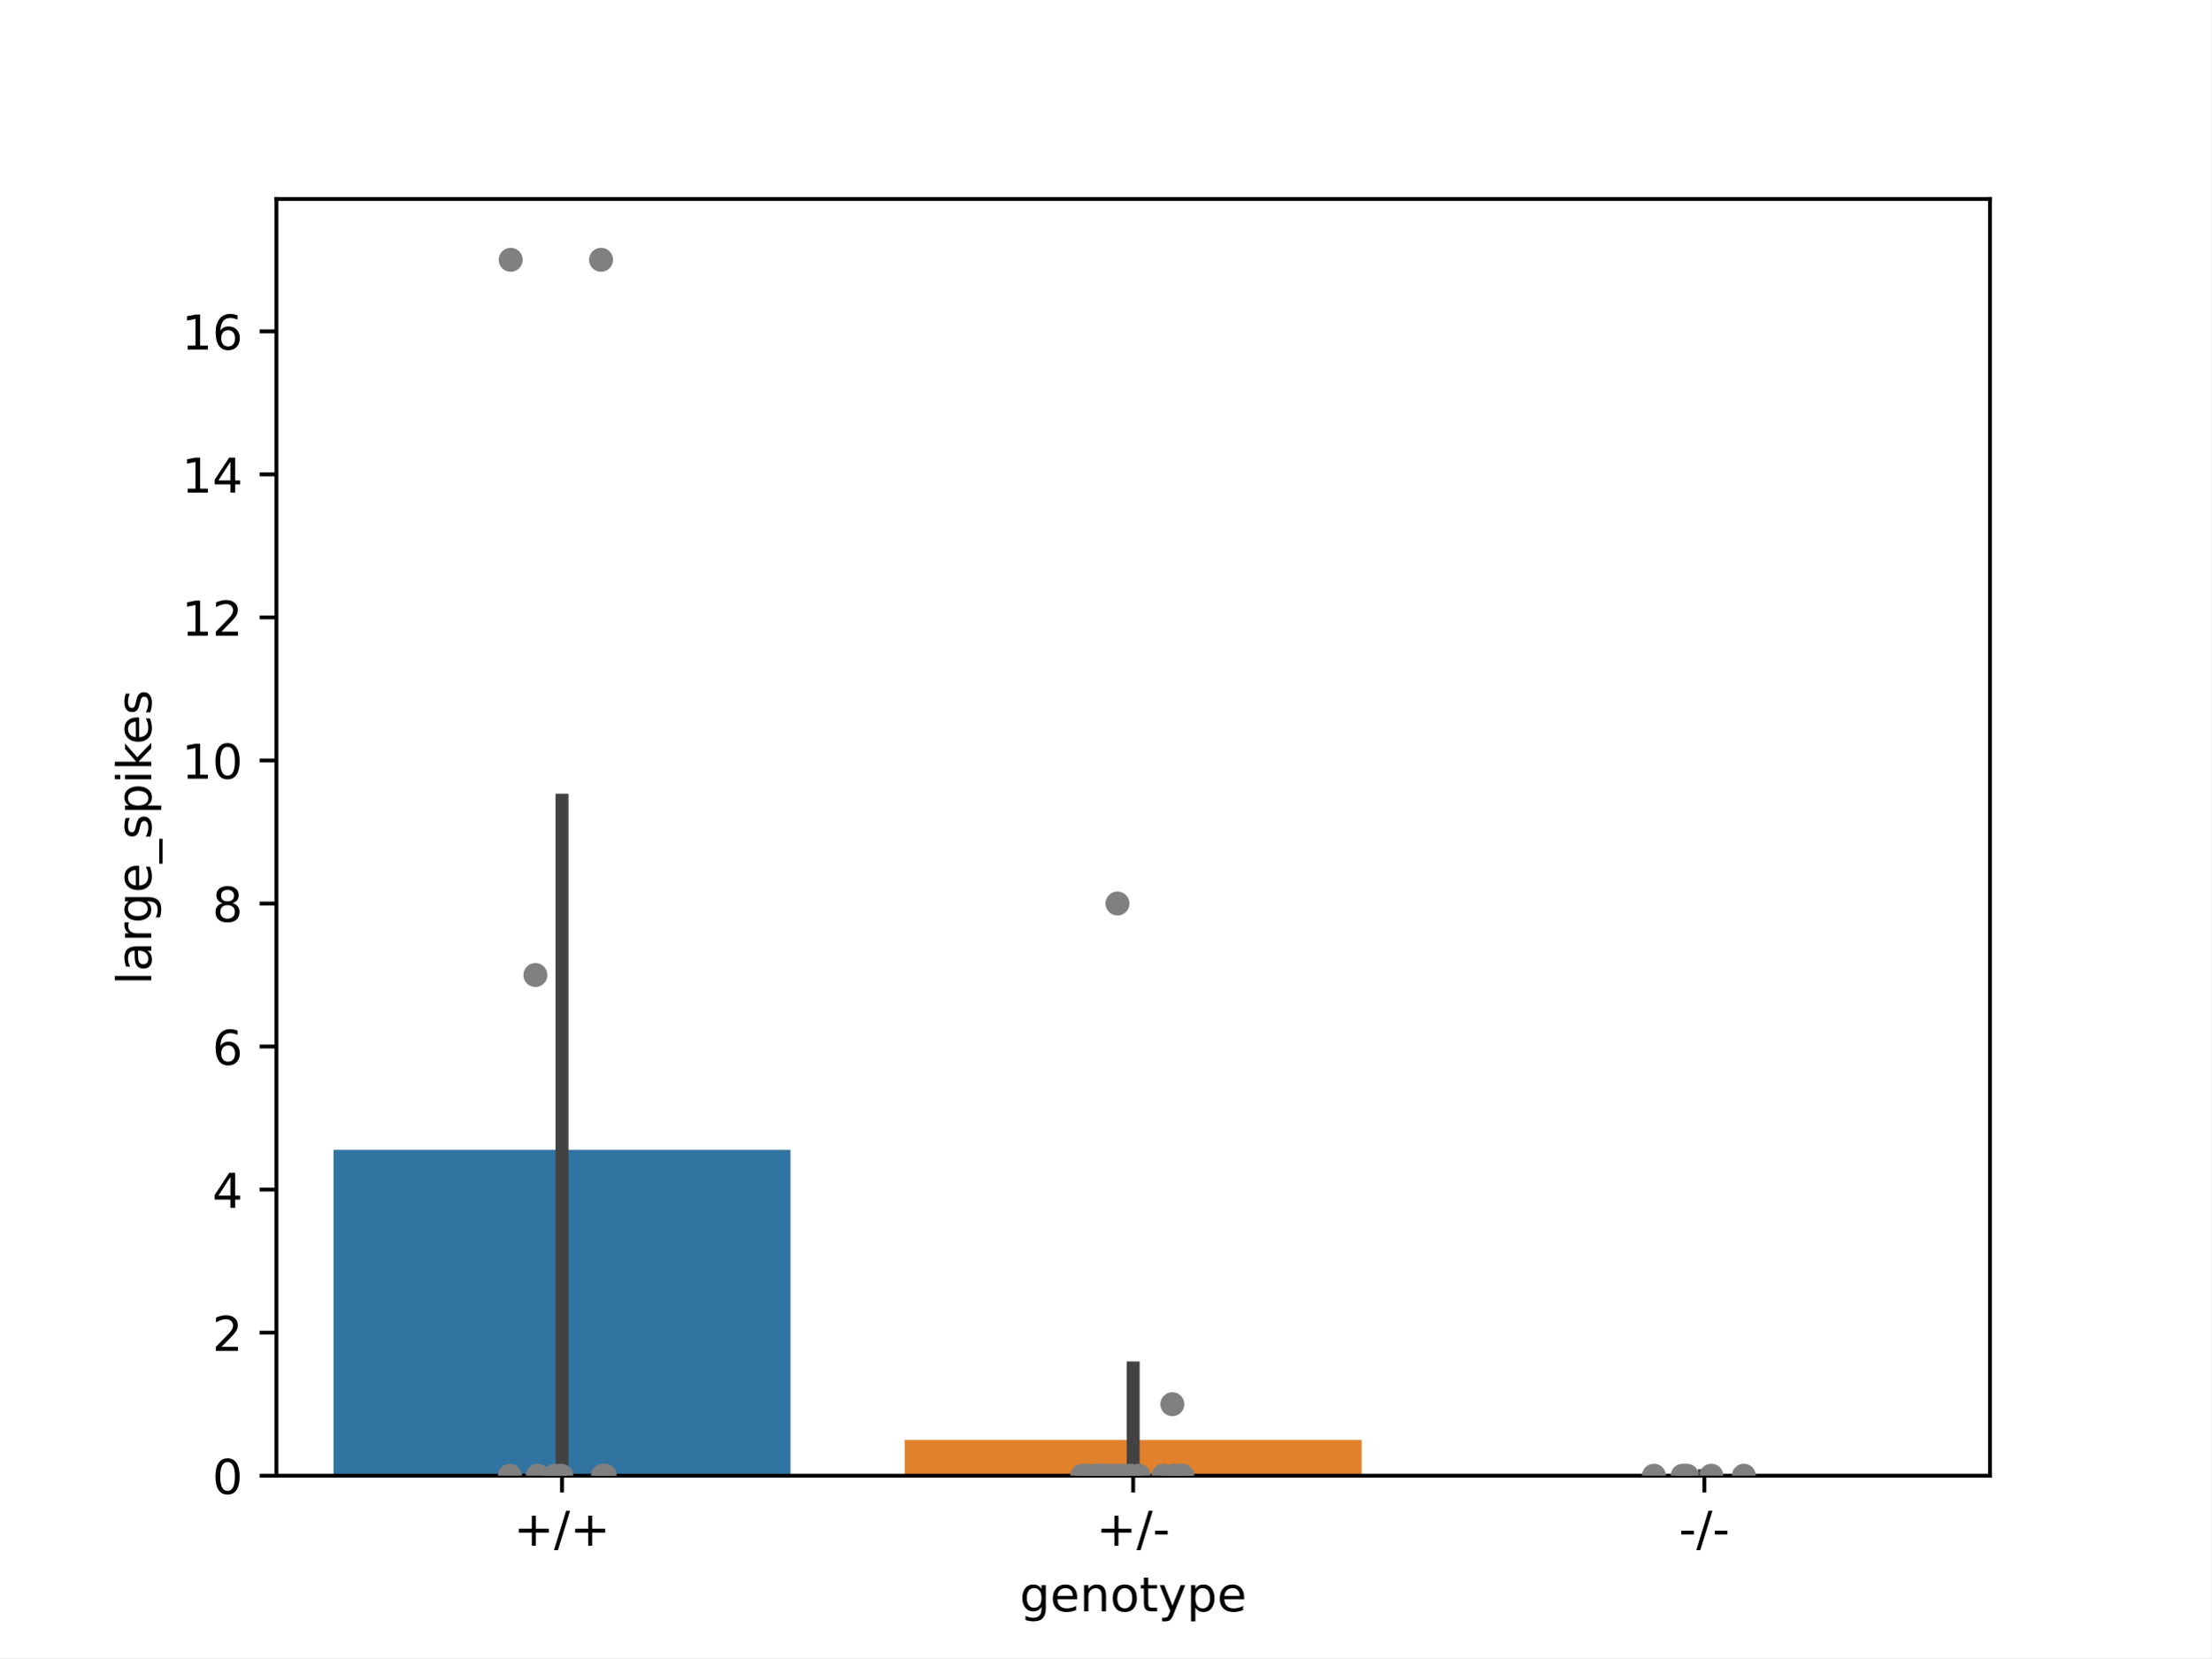
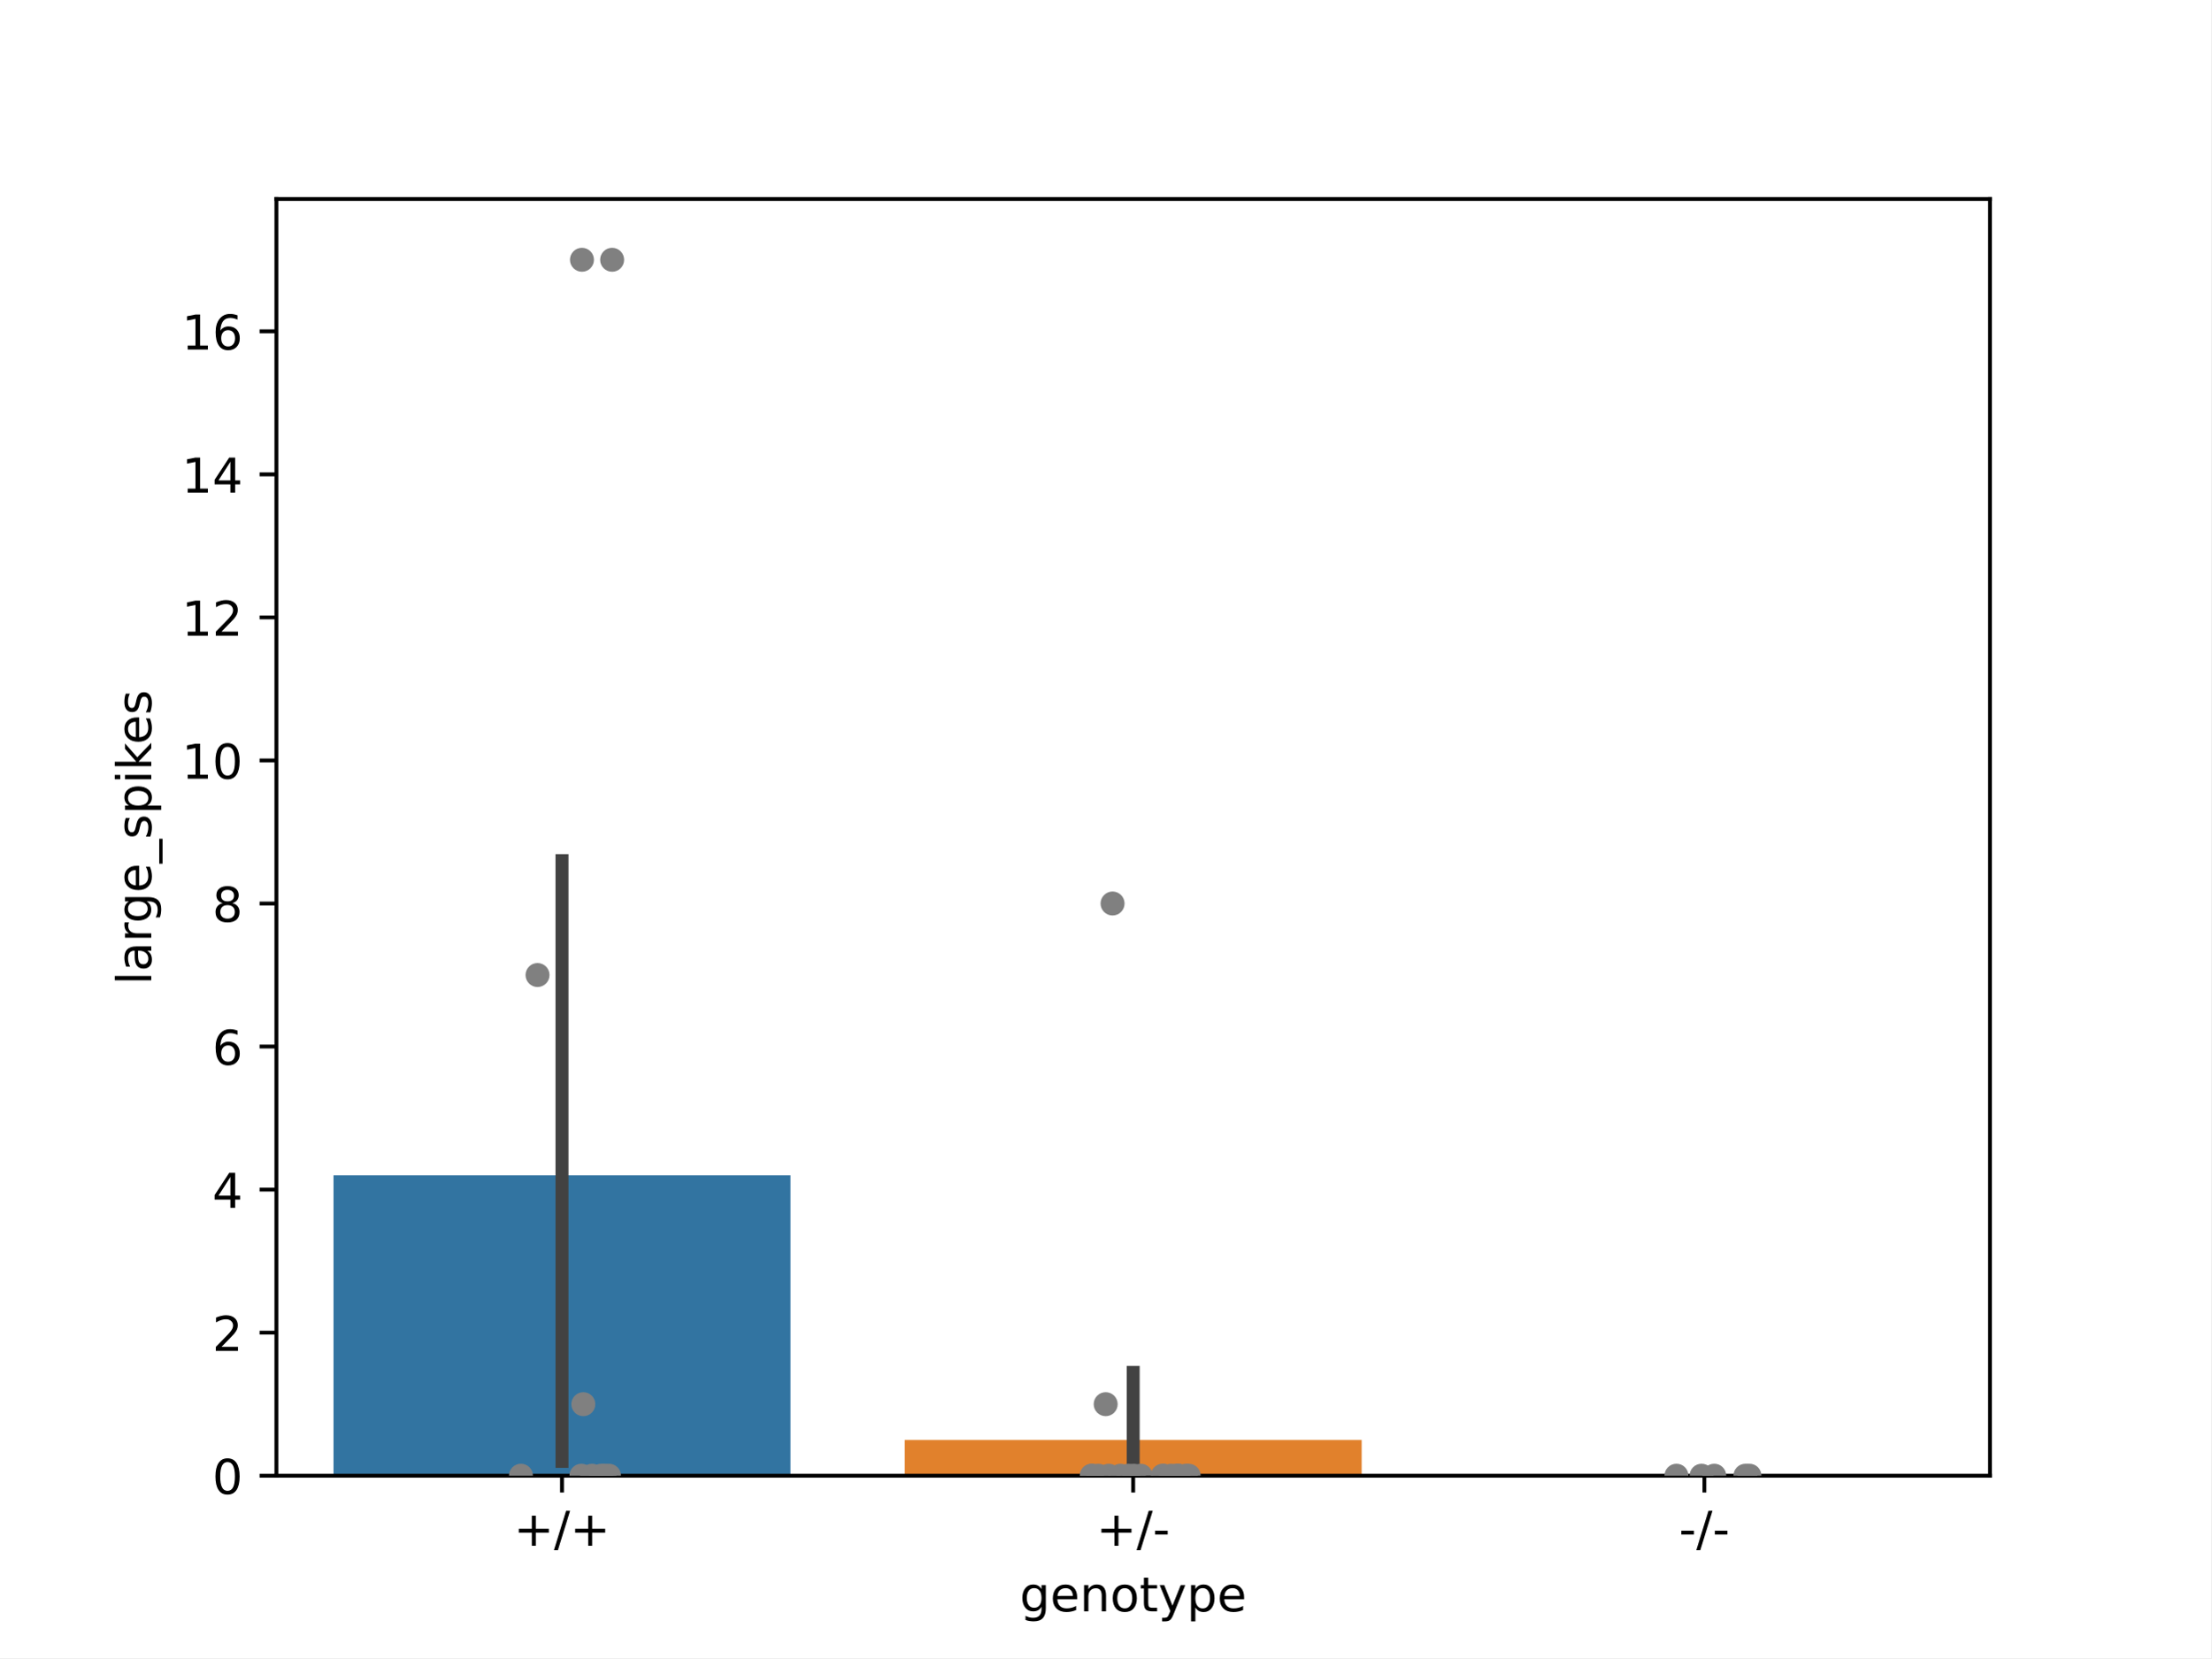
<svg xmlns="http://www.w3.org/2000/svg" xmlns:xlink="http://www.w3.org/1999/xlink" width="460.8pt" height="345.6pt" viewBox="0 0 460.8 345.6" version="1.1">
  <defs>
    <style type="text/css">*{stroke-linejoin: round; stroke-linecap: butt}</style>
  </defs>
  <g id="figure_1">
    <g id="patch_1">
      <path d="M 0 345.6  L 460.8 345.6  L 460.8 0  L 0 0  z " style="fill: #ffffff" />
    </g>
    <g id="axes_1">
      <g id="patch_2">
        <path d="M 57.6 307.584  L 414.72 307.584  L 414.72 41.472  L 57.6 41.472  z " style="fill: #ffffff" />
      </g>
      <g id="patch_3">
-         <path d="M 69.504 307.584  L 164.736 307.584  L 164.736 239.669  L 69.504 239.669  z " clip-path="url(#p7a2592d3d5)" style="fill: #3274a1" />
+         <path d="M 69.504 307.584  L 164.736 307.584  L 164.736 244.969  L 69.504 244.969  z " clip-path="url(#p4702f60547)" style="fill: #3274a1" />
      </g>
      <g id="patch_4">
-         <path d="M 188.544 307.584  L 283.776 307.584  L 283.776 300.13  L 188.544 300.13  z " clip-path="url(#p7a2592d3d5)" style="fill: #e1812c" />
+         <path d="M 188.544 307.584  L 283.776 307.584  L 283.776 300.13  L 188.544 300.13  z " clip-path="url(#p4702f60547)" style="fill: #e1812c" />
      </g>
      <g id="patch_5">
-         <path d="M 307.584 307.584  L 402.816 307.584  L 402.816 307.584  L 307.584 307.584  z " clip-path="url(#p7a2592d3d5)" style="fill: #3a923a" />
+         <path d="M 307.584 307.584  L 402.816 307.584  L 402.816 307.584  L 307.584 307.584  z " clip-path="url(#p4702f60547)" style="fill: #3a923a" />
      </g>
      <g id="matplotlib.axis_1">
        <g id="xtick_1">
          <g id="line2d_1">
            <defs>
-               <path id="m6c8122b949" d="M 0 0  L 0 3.5  " style="stroke: #000000; stroke-width: 0.8" />
+               <path id="m5c9af363c8" d="M 0 0  L 0 3.5  " style="stroke: #000000; stroke-width: 0.8" />
            </defs>
            <g>
-               <use xlink:href="#m6c8122b949" x="117.12" y="307.584" style="stroke: #000000; stroke-width: 0.8" />
+               <use xlink:href="#m5c9af363c8" x="117.12" y="307.584" style="stroke: #000000; stroke-width: 0.8" />
            </g>
          </g>
          <g id="text_1">
            <g transform="translate(107.0559 322.1824)scale(0.1 -0.1)">
              <defs>
                <path id="DejaVuSans-2b" d="M 2944 4013  L 2944 2272  L 4684 2272  L 4684 1741  L 2944 1741  L 2944 0  L 2419 0  L 2419 1741  L 678 1741  L 678 2272  L 2419 2272  L 2419 4013  L 2944 4013  z " transform="scale(0.015625)" />
                <path id="DejaVuSans-2f" d="M 1625 4666  L 2156 4666  L 531 -594  L 0 -594  L 1625 4666  z " transform="scale(0.015625)" />
              </defs>
              <use xlink:href="#DejaVuSans-2b" />
              <use xlink:href="#DejaVuSans-2f" x="83.789" />
              <use xlink:href="#DejaVuSans-2b" x="117.48" />
            </g>
          </g>
        </g>
        <g id="xtick_2">
          <g id="line2d_2">
            <g>
-               <use xlink:href="#m6c8122b949" x="236.16" y="307.584" style="stroke: #000000; stroke-width: 0.8" />
+               <use xlink:href="#m5c9af363c8" x="236.16" y="307.584" style="stroke: #000000; stroke-width: 0.8" />
            </g>
          </g>
          <g id="text_2">
            <g transform="translate(228.4819 322.1824)scale(0.1 -0.1)">
              <defs>
                <path id="DejaVuSans-2d" d="M 313 2009  L 1997 2009  L 1997 1497  L 313 1497  L 313 2009  z " transform="scale(0.015625)" />
              </defs>
              <use xlink:href="#DejaVuSans-2b" />
              <use xlink:href="#DejaVuSans-2f" x="83.789" />
              <use xlink:href="#DejaVuSans-2d" x="117.48" />
            </g>
          </g>
        </g>
        <g id="xtick_3">
          <g id="line2d_3">
            <g>
-               <use xlink:href="#m6c8122b949" x="355.2" y="307.584" style="stroke: #000000; stroke-width: 0.8" />
+               <use xlink:href="#m5c9af363c8" x="355.2" y="307.584" style="stroke: #000000; stroke-width: 0.8" />
            </g>
          </g>
          <g id="text_3">
            <g transform="translate(349.9078 322.1824)scale(0.1 -0.1)">
              <use xlink:href="#DejaVuSans-2d" />
              <use xlink:href="#DejaVuSans-2f" x="36.084" />
              <use xlink:href="#DejaVuSans-2d" x="69.775" />
            </g>
          </g>
        </g>
        <g id="text_4">
          <g transform="translate(212.5108 335.8606)scale(0.1 -0.1)">
            <defs>
              <path id="DejaVuSans-67" d="M 2906 1791  Q 2906 2416 2648 2759  Q 2391 3103 1925 3103  Q 1463 3103 1205 2759  Q 947 2416 947 1791  Q 947 1169 1205 825  Q 1463 481 1925 481  Q 2391 481 2648 825  Q 2906 1169 2906 1791  z M 3481 434  Q 3481 -459 3084 -895  Q 2688 -1331 1869 -1331  Q 1566 -1331 1297 -1286  Q 1028 -1241 775 -1147  L 775 -588  Q 1028 -725 1275 -790  Q 1522 -856 1778 -856  Q 2344 -856 2625 -561  Q 2906 -266 2906 331  L 2906 616  Q 2728 306 2450 153  Q 2172 0 1784 0  Q 1141 0 747 490  Q 353 981 353 1791  Q 353 2603 747 3093  Q 1141 3584 1784 3584  Q 2172 3584 2450 3431  Q 2728 3278 2906 2969  L 2906 3500  L 3481 3500  L 3481 434  z " transform="scale(0.015625)" />
              <path id="DejaVuSans-65" d="M 3597 1894  L 3597 1613  L 953 1613  Q 991 1019 1311 708  Q 1631 397 2203 397  Q 2534 397 2845 478  Q 3156 559 3463 722  L 3463 178  Q 3153 47 2828 -22  Q 2503 -91 2169 -91  Q 1331 -91 842 396  Q 353 884 353 1716  Q 353 2575 817 3079  Q 1281 3584 2069 3584  Q 2775 3584 3186 3129  Q 3597 2675 3597 1894  z M 3022 2063  Q 3016 2534 2758 2815  Q 2500 3097 2075 3097  Q 1594 3097 1305 2825  Q 1016 2553 972 2059  L 3022 2063  z " transform="scale(0.015625)" />
              <path id="DejaVuSans-6e" d="M 3513 2113  L 3513 0  L 2938 0  L 2938 2094  Q 2938 2591 2744 2837  Q 2550 3084 2163 3084  Q 1697 3084 1428 2787  Q 1159 2491 1159 1978  L 1159 0  L 581 0  L 581 3500  L 1159 3500  L 1159 2956  Q 1366 3272 1645 3428  Q 1925 3584 2291 3584  Q 2894 3584 3203 3211  Q 3513 2838 3513 2113  z " transform="scale(0.015625)" />
              <path id="DejaVuSans-6f" d="M 1959 3097  Q 1497 3097 1228 2736  Q 959 2375 959 1747  Q 959 1119 1226 758  Q 1494 397 1959 397  Q 2419 397 2687 759  Q 2956 1122 2956 1747  Q 2956 2369 2687 2733  Q 2419 3097 1959 3097  z M 1959 3584  Q 2709 3584 3137 3096  Q 3566 2609 3566 1747  Q 3566 888 3137 398  Q 2709 -91 1959 -91  Q 1206 -91 779 398  Q 353 888 353 1747  Q 353 2609 779 3096  Q 1206 3584 1959 3584  z " transform="scale(0.015625)" />
              <path id="DejaVuSans-74" d="M 1172 4494  L 1172 3500  L 2356 3500  L 2356 3053  L 1172 3053  L 1172 1153  Q 1172 725 1289 603  Q 1406 481 1766 481  L 2356 481  L 2356 0  L 1766 0  Q 1100 0 847 248  Q 594 497 594 1153  L 594 3053  L 172 3053  L 172 3500  L 594 3500  L 594 4494  L 1172 4494  z " transform="scale(0.015625)" />
              <path id="DejaVuSans-79" d="M 2059 -325  Q 1816 -950 1584 -1140  Q 1353 -1331 966 -1331  L 506 -1331  L 506 -850  L 844 -850  Q 1081 -850 1212 -737  Q 1344 -625 1503 -206  L 1606 56  L 191 3500  L 800 3500  L 1894 763  L 2988 3500  L 3597 3500  L 2059 -325  z " transform="scale(0.015625)" />
              <path id="DejaVuSans-70" d="M 1159 525  L 1159 -1331  L 581 -1331  L 581 3500  L 1159 3500  L 1159 2969  Q 1341 3281 1617 3432  Q 1894 3584 2278 3584  Q 2916 3584 3314 3078  Q 3713 2572 3713 1747  Q 3713 922 3314 415  Q 2916 -91 2278 -91  Q 1894 -91 1617 61  Q 1341 213 1159 525  z M 3116 1747  Q 3116 2381 2855 2742  Q 2594 3103 2138 3103  Q 1681 3103 1420 2742  Q 1159 2381 1159 1747  Q 1159 1113 1420 752  Q 1681 391 2138 391  Q 2594 391 2855 752  Q 3116 1113 3116 1747  z " transform="scale(0.015625)" />
            </defs>
            <use xlink:href="#DejaVuSans-67" />
            <use xlink:href="#DejaVuSans-65" x="63.477" />
            <use xlink:href="#DejaVuSans-6e" x="125" />
            <use xlink:href="#DejaVuSans-6f" x="188.379" />
            <use xlink:href="#DejaVuSans-74" x="249.561" />
            <use xlink:href="#DejaVuSans-79" x="288.77" />
            <use xlink:href="#DejaVuSans-70" x="347.949" />
            <use xlink:href="#DejaVuSans-65" x="411.426" />
          </g>
        </g>
      </g>
      <g id="matplotlib.axis_2">
        <g id="ytick_1">
          <g id="line2d_4">
            <defs>
-               <path id="m7c1d0a9c0e" d="M 0 0  L -3.5 0  " style="stroke: #000000; stroke-width: 0.8" />
+               <path id="mba49ac4670" d="M 0 0  L -3.5 0  " style="stroke: #000000; stroke-width: 0.8" />
            </defs>
            <g>
-               <use xlink:href="#m7c1d0a9c0e" x="57.6" y="307.584" style="stroke: #000000; stroke-width: 0.8" />
+               <use xlink:href="#mba49ac4670" x="57.6" y="307.584" style="stroke: #000000; stroke-width: 0.8" />
            </g>
          </g>
          <g id="text_5">
            <g transform="translate(44.2375 311.3832)scale(0.1 -0.1)">
              <defs>
                <path id="DejaVuSans-30" d="M 2034 4250  Q 1547 4250 1301 3770  Q 1056 3291 1056 2328  Q 1056 1369 1301 889  Q 1547 409 2034 409  Q 2525 409 2770 889  Q 3016 1369 3016 2328  Q 3016 3291 2770 3770  Q 2525 4250 2034 4250  z M 2034 4750  Q 2819 4750 3233 4129  Q 3647 3509 3647 2328  Q 3647 1150 3233 529  Q 2819 -91 2034 -91  Q 1250 -91 836 529  Q 422 1150 422 2328  Q 422 3509 836 4129  Q 1250 4750 2034 4750  z " transform="scale(0.015625)" />
              </defs>
              <use xlink:href="#DejaVuSans-30" />
            </g>
          </g>
        </g>
        <g id="ytick_2">
          <g id="line2d_5">
            <g>
-               <use xlink:href="#m7c1d0a9c0e" x="57.6" y="277.768" style="stroke: #000000; stroke-width: 0.8" />
+               <use xlink:href="#mba49ac4670" x="57.6" y="277.768" style="stroke: #000000; stroke-width: 0.8" />
            </g>
          </g>
          <g id="text_6">
            <g transform="translate(44.2375 281.5667)scale(0.1 -0.1)">
              <defs>
                <path id="DejaVuSans-32" d="M 1228 531  L 3431 531  L 3431 0  L 469 0  L 469 531  Q 828 903 1448 1529  Q 2069 2156 2228 2338  Q 2531 2678 2651 2914  Q 2772 3150 2772 3378  Q 2772 3750 2511 3984  Q 2250 4219 1831 4219  Q 1534 4219 1204 4116  Q 875 4013 500 3803  L 500 4441  Q 881 4594 1212 4672  Q 1544 4750 1819 4750  Q 2544 4750 2975 4387  Q 3406 4025 3406 3419  Q 3406 3131 3298 2873  Q 3191 2616 2906 2266  Q 2828 2175 2409 1742  Q 1991 1309 1228 531  z " transform="scale(0.015625)" />
              </defs>
              <use xlink:href="#DejaVuSans-32" />
            </g>
          </g>
        </g>
        <g id="ytick_3">
          <g id="line2d_6">
            <g>
-               <use xlink:href="#m7c1d0a9c0e" x="57.6" y="247.951" style="stroke: #000000; stroke-width: 0.8" />
+               <use xlink:href="#mba49ac4670" x="57.6" y="247.951" style="stroke: #000000; stroke-width: 0.8" />
            </g>
          </g>
          <g id="text_7">
            <g transform="translate(44.2375 251.7503)scale(0.1 -0.1)">
              <defs>
                <path id="DejaVuSans-34" d="M 2419 4116  L 825 1625  L 2419 1625  L 2419 4116  z M 2253 4666  L 3047 4666  L 3047 1625  L 3713 1625  L 3713 1100  L 3047 1100  L 3047 0  L 2419 0  L 2419 1100  L 313 1100  L 313 1709  L 2253 4666  z " transform="scale(0.015625)" />
              </defs>
              <use xlink:href="#DejaVuSans-34" />
            </g>
          </g>
        </g>
        <g id="ytick_4">
          <g id="line2d_7">
            <g>
-               <use xlink:href="#m7c1d0a9c0e" x="57.6" y="218.135" style="stroke: #000000; stroke-width: 0.8" />
+               <use xlink:href="#mba49ac4670" x="57.6" y="218.135" style="stroke: #000000; stroke-width: 0.8" />
            </g>
          </g>
          <g id="text_8">
            <g transform="translate(44.2375 221.9338)scale(0.1 -0.1)">
              <defs>
                <path id="DejaVuSans-36" d="M 2113 2584  Q 1688 2584 1439 2293  Q 1191 2003 1191 1497  Q 1191 994 1439 701  Q 1688 409 2113 409  Q 2538 409 2786 701  Q 3034 994 3034 1497  Q 3034 2003 2786 2293  Q 2538 2584 2113 2584  z M 3366 4563  L 3366 3988  Q 3128 4100 2886 4159  Q 2644 4219 2406 4219  Q 1781 4219 1451 3797  Q 1122 3375 1075 2522  Q 1259 2794 1537 2939  Q 1816 3084 2150 3084  Q 2853 3084 3261 2657  Q 3669 2231 3669 1497  Q 3669 778 3244 343  Q 2819 -91 2113 -91  Q 1303 -91 875 529  Q 447 1150 447 2328  Q 447 3434 972 4092  Q 1497 4750 2381 4750  Q 2619 4750 2861 4703  Q 3103 4656 3366 4563  z " transform="scale(0.015625)" />
              </defs>
              <use xlink:href="#DejaVuSans-36" />
            </g>
          </g>
        </g>
        <g id="ytick_5">
          <g id="line2d_8">
            <g>
-               <use xlink:href="#m7c1d0a9c0e" x="57.6" y="188.318" style="stroke: #000000; stroke-width: 0.8" />
+               <use xlink:href="#mba49ac4670" x="57.6" y="188.318" style="stroke: #000000; stroke-width: 0.8" />
            </g>
          </g>
          <g id="text_9">
            <g transform="translate(44.2375 192.1173)scale(0.1 -0.1)">
              <defs>
                <path id="DejaVuSans-38" d="M 2034 2216  Q 1584 2216 1326 1975  Q 1069 1734 1069 1313  Q 1069 891 1326 650  Q 1584 409 2034 409  Q 2484 409 2743 651  Q 3003 894 3003 1313  Q 3003 1734 2745 1975  Q 2488 2216 2034 2216  z M 1403 2484  Q 997 2584 770 2862  Q 544 3141 544 3541  Q 544 4100 942 4425  Q 1341 4750 2034 4750  Q 2731 4750 3128 4425  Q 3525 4100 3525 3541  Q 3525 3141 3298 2862  Q 3072 2584 2669 2484  Q 3125 2378 3379 2068  Q 3634 1759 3634 1313  Q 3634 634 3220 271  Q 2806 -91 2034 -91  Q 1263 -91 848 271  Q 434 634 434 1313  Q 434 1759 690 2068  Q 947 2378 1403 2484  z M 1172 3481  Q 1172 3119 1398 2916  Q 1625 2713 2034 2713  Q 2441 2713 2670 2916  Q 2900 3119 2900 3481  Q 2900 3844 2670 4047  Q 2441 4250 2034 4250  Q 1625 4250 1398 4047  Q 1172 3844 1172 3481  z " transform="scale(0.015625)" />
              </defs>
              <use xlink:href="#DejaVuSans-38" />
            </g>
          </g>
        </g>
        <g id="ytick_6">
          <g id="line2d_9">
            <g>
-               <use xlink:href="#m7c1d0a9c0e" x="57.6" y="158.502" style="stroke: #000000; stroke-width: 0.8" />
+               <use xlink:href="#mba49ac4670" x="57.6" y="158.502" style="stroke: #000000; stroke-width: 0.8" />
            </g>
          </g>
          <g id="text_10">
            <g transform="translate(37.875 162.3009)scale(0.1 -0.1)">
              <defs>
                <path id="DejaVuSans-31" d="M 794 531  L 1825 531  L 1825 4091  L 703 3866  L 703 4441  L 1819 4666  L 2450 4666  L 2450 531  L 3481 531  L 3481 0  L 794 0  L 794 531  z " transform="scale(0.015625)" />
              </defs>
              <use xlink:href="#DejaVuSans-31" />
              <use xlink:href="#DejaVuSans-30" x="63.623" />
            </g>
          </g>
        </g>
        <g id="ytick_7">
          <g id="line2d_10">
            <g>
-               <use xlink:href="#m7c1d0a9c0e" x="57.6" y="128.685" style="stroke: #000000; stroke-width: 0.8" />
+               <use xlink:href="#mba49ac4670" x="57.6" y="128.685" style="stroke: #000000; stroke-width: 0.8" />
            </g>
          </g>
          <g id="text_11">
            <g transform="translate(37.875 132.4844)scale(0.1 -0.1)">
              <use xlink:href="#DejaVuSans-31" />
              <use xlink:href="#DejaVuSans-32" x="63.623" />
            </g>
          </g>
        </g>
        <g id="ytick_8">
          <g id="line2d_11">
            <g>
-               <use xlink:href="#m7c1d0a9c0e" x="57.6" y="98.869" style="stroke: #000000; stroke-width: 0.8" />
+               <use xlink:href="#mba49ac4670" x="57.6" y="98.869" style="stroke: #000000; stroke-width: 0.8" />
            </g>
          </g>
          <g id="text_12">
            <g transform="translate(37.875 102.6679)scale(0.1 -0.1)">
              <use xlink:href="#DejaVuSans-31" />
              <use xlink:href="#DejaVuSans-34" x="63.623" />
            </g>
          </g>
        </g>
        <g id="ytick_9">
          <g id="line2d_12">
            <g>
-               <use xlink:href="#m7c1d0a9c0e" x="57.6" y="69.052" style="stroke: #000000; stroke-width: 0.8" />
+               <use xlink:href="#mba49ac4670" x="57.6" y="69.052" style="stroke: #000000; stroke-width: 0.8" />
            </g>
          </g>
          <g id="text_13">
            <g transform="translate(37.875 72.85145)scale(0.1 -0.1)">
              <use xlink:href="#DejaVuSans-31" />
              <use xlink:href="#DejaVuSans-36" x="63.623" />
            </g>
          </g>
        </g>
        <g id="text_14">
          <g transform="translate(31.51719 205.2632)rotate(-90)scale(0.1 -0.1)">
            <defs>
              <path id="DejaVuSans-6c" d="M 603 4863  L 1178 4863  L 1178 0  L 603 0  L 603 4863  z " transform="scale(0.015625)" />
              <path id="DejaVuSans-61" d="M 2194 1759  Q 1497 1759 1228 1600  Q 959 1441 959 1056  Q 959 750 1161 570  Q 1363 391 1709 391  Q 2188 391 2477 730  Q 2766 1069 2766 1631  L 2766 1759  L 2194 1759  z M 3341 1997  L 3341 0  L 2766 0  L 2766 531  Q 2569 213 2275 61  Q 1981 -91 1556 -91  Q 1019 -91 701 211  Q 384 513 384 1019  Q 384 1609 779 1909  Q 1175 2209 1959 2209  L 2766 2209  L 2766 2266  Q 2766 2663 2505 2880  Q 2244 3097 1772 3097  Q 1472 3097 1187 3025  Q 903 2953 641 2809  L 641 3341  Q 956 3463 1253 3523  Q 1550 3584 1831 3584  Q 2591 3584 2966 3190  Q 3341 2797 3341 1997  z " transform="scale(0.015625)" />
              <path id="DejaVuSans-72" d="M 2631 2963  Q 2534 3019 2420 3045  Q 2306 3072 2169 3072  Q 1681 3072 1420 2755  Q 1159 2438 1159 1844  L 1159 0  L 581 0  L 581 3500  L 1159 3500  L 1159 2956  Q 1341 3275 1631 3429  Q 1922 3584 2338 3584  Q 2397 3584 2469 3576  Q 2541 3569 2628 3553  L 2631 2963  z " transform="scale(0.015625)" />
              <path id="DejaVuSans-5f" d="M 3263 -1063  L 3263 -1509  L -63 -1509  L -63 -1063  L 3263 -1063  z " transform="scale(0.015625)" />
              <path id="DejaVuSans-73" d="M 2834 3397  L 2834 2853  Q 2591 2978 2328 3040  Q 2066 3103 1784 3103  Q 1356 3103 1142 2972  Q 928 2841 928 2578  Q 928 2378 1081 2264  Q 1234 2150 1697 2047  L 1894 2003  Q 2506 1872 2764 1633  Q 3022 1394 3022 966  Q 3022 478 2636 193  Q 2250 -91 1575 -91  Q 1294 -91 989 -36  Q 684 19 347 128  L 347 722  Q 666 556 975 473  Q 1284 391 1588 391  Q 1994 391 2212 530  Q 2431 669 2431 922  Q 2431 1156 2273 1281  Q 2116 1406 1581 1522  L 1381 1569  Q 847 1681 609 1914  Q 372 2147 372 2553  Q 372 3047 722 3315  Q 1072 3584 1716 3584  Q 2034 3584 2315 3537  Q 2597 3491 2834 3397  z " transform="scale(0.015625)" />
              <path id="DejaVuSans-69" d="M 603 3500  L 1178 3500  L 1178 0  L 603 0  L 603 3500  z M 603 4863  L 1178 4863  L 1178 4134  L 603 4134  L 603 4863  z " transform="scale(0.015625)" />
              <path id="DejaVuSans-6b" d="M 581 4863  L 1159 4863  L 1159 1991  L 2875 3500  L 3609 3500  L 1753 1863  L 3688 0  L 2938 0  L 1159 1709  L 1159 0  L 581 0  L 581 4863  z " transform="scale(0.015625)" />
            </defs>
            <use xlink:href="#DejaVuSans-6c" />
            <use xlink:href="#DejaVuSans-61" x="27.783" />
            <use xlink:href="#DejaVuSans-72" x="89.062" />
            <use xlink:href="#DejaVuSans-67" x="128.426" />
            <use xlink:href="#DejaVuSans-65" x="191.902" />
            <use xlink:href="#DejaVuSans-5f" x="253.426" />
            <use xlink:href="#DejaVuSans-73" x="303.426" />
            <use xlink:href="#DejaVuSans-70" x="355.525" />
            <use xlink:href="#DejaVuSans-69" x="419.002" />
            <use xlink:href="#DejaVuSans-6b" x="446.785" />
            <use xlink:href="#DejaVuSans-65" x="501.07" />
            <use xlink:href="#DejaVuSans-73" x="562.594" />
          </g>
        </g>
      </g>
      <g id="line2d_13">
-         <path d="M 117.12 307.584  L 117.12 166.784  " clip-path="url(#p7a2592d3d5)" style="fill: none; stroke: #424242; stroke-width: 2.7; stroke-linecap: square" />
+         <path d="M 117.12 304.602  L 117.12 179.373  " clip-path="url(#p4702f60547)" style="fill: none; stroke: #424242; stroke-width: 2.7; stroke-linecap: square" />
      </g>
      <g id="line2d_14">
-         <path d="M 236.16 307.584  L 236.16 285.118  " clip-path="url(#p7a2592d3d5)" style="fill: none; stroke: #424242; stroke-width: 2.7; stroke-linecap: square" />
+         <path d="M 236.16 307.584  L 236.16 286.05  " clip-path="url(#p4702f60547)" style="fill: none; stroke: #424242; stroke-width: 2.7; stroke-linecap: square" />
      </g>
      <g id="line2d_15">
-         <path d="M 355.2 307.584  L 355.2 307.584  " clip-path="url(#p7a2592d3d5)" style="fill: none; stroke: #424242; stroke-width: 2.7; stroke-linecap: square" />
+         <path d="M 355.2 307.584  L 355.2 307.584  " clip-path="url(#p4702f60547)" style="fill: none; stroke: #424242; stroke-width: 2.7; stroke-linecap: square" />
      </g>
      <g id="patch_6">
        <path d="M 57.6 307.584  L 57.6 41.472  " style="fill: none; stroke: #000000; stroke-width: 0.8; stroke-linejoin: miter; stroke-linecap: square" />
      </g>
      <g id="patch_7">
        <path d="M 414.72 307.584  L 414.72 41.472  " style="fill: none; stroke: #000000; stroke-width: 0.8; stroke-linejoin: miter; stroke-linecap: square" />
      </g>
      <g id="patch_8">
        <path d="M 57.6 307.584  L 414.72 307.584  " style="fill: none; stroke: #000000; stroke-width: 0.8; stroke-linejoin: miter; stroke-linecap: square" />
      </g>
      <g id="patch_9">
        <path d="M 57.6 41.472  L 414.72 41.472  " style="fill: none; stroke: #000000; stroke-width: 0.8; stroke-linejoin: miter; stroke-linecap: square" />
      </g>
      <g id="PathCollection_1">
        <defs>
-           <path id="C0_0_131469d91b" d="M 0 2.5  C 0.663 2.5 1.299 2.237 1.768 1.768  C 2.237 1.299 2.5 0.663 2.5 -0  C 2.5 -0.663 2.237 -1.299 1.768 -1.768  C 1.299 -2.237 0.663 -2.5 0 -2.5  C -0.663 -2.5 -1.299 -2.237 -1.768 -1.768  C -2.237 -1.299 -2.5 -0.663 -2.5 0  C -2.5 0.663 -2.237 1.299 -1.768 1.768  C -1.299 2.237 -0.663 2.5 0 2.5  z " />
+           <path id="C0_0_6e01171f1d" d="M 0 2.5  C 0.663 2.5 1.299 2.237 1.768 1.768  C 2.237 1.299 2.5 0.663 2.5 -0  C 2.5 -0.663 2.237 -1.299 1.768 -1.768  C 1.299 -2.237 0.663 -2.5 0 -2.5  C -0.663 -2.5 -1.299 -2.237 -1.768 -1.768  C -2.237 -1.299 -2.5 -0.663 -2.5 0  C -2.5 0.663 -2.237 1.299 -1.768 1.768  C -1.299 2.237 -0.663 2.5 0 2.5  z " />
        </defs>
-         <g clip-path="url(#p7a2592d3d5)">
-           <use xlink:href="#C0_0_131469d91b" x="106.262" y="307.584" style="fill: #808080" />
-         </g>
-         <g clip-path="url(#p7a2592d3d5)">
-           <use xlink:href="#C0_0_131469d91b" x="125.645" y="307.584" style="fill: #808080" />
-         </g>
-         <g clip-path="url(#p7a2592d3d5)">
-           <use xlink:href="#C0_0_131469d91b" x="125.259" y="54.144" style="fill: #808080" />
-         </g>
-         <g clip-path="url(#p7a2592d3d5)">
-           <use xlink:href="#C0_0_131469d91b" x="106.429" y="54.144" style="fill: #808080" />
-         </g>
-         <g clip-path="url(#p7a2592d3d5)">
-           <use xlink:href="#C0_0_131469d91b" x="126.036" y="307.584" style="fill: #808080" />
-         </g>
-         <g clip-path="url(#p7a2592d3d5)">
-           <use xlink:href="#C0_0_131469d91b" x="111.578" y="203.226" style="fill: #808080" />
-         </g>
-         <g clip-path="url(#p7a2592d3d5)">
-           <use xlink:href="#C0_0_131469d91b" x="112.052" y="307.584" style="fill: #808080" />
-         </g>
-         <g clip-path="url(#p7a2592d3d5)">
-           <use xlink:href="#C0_0_131469d91b" x="116.954" y="307.584" style="fill: #808080" />
-         </g>
-         <g clip-path="url(#p7a2592d3d5)">
-           <use xlink:href="#C0_0_131469d91b" x="115.666" y="307.584" style="fill: #808080" />
+         <g clip-path="url(#p4702f60547)">
+           <use xlink:href="#C0_0_6e01171f1d" x="121.16" y="307.584" style="fill: #808080" />
+         </g>
+         <g clip-path="url(#p4702f60547)">
+           <use xlink:href="#C0_0_6e01171f1d" x="123.375" y="307.584" style="fill: #808080" />
+         </g>
+         <g clip-path="url(#p4702f60547)">
+           <use xlink:href="#C0_0_6e01171f1d" x="121.281" y="54.144" style="fill: #808080" />
+         </g>
+         <g clip-path="url(#p4702f60547)">
+           <use xlink:href="#C0_0_6e01171f1d" x="127.568" y="54.144" style="fill: #808080" />
+         </g>
+         <g clip-path="url(#p4702f60547)">
+           <use xlink:href="#C0_0_6e01171f1d" x="125.302" y="307.584" style="fill: #808080" />
+         </g>
+         <g clip-path="url(#p4702f60547)">
+           <use xlink:href="#C0_0_6e01171f1d" x="112.021" y="203.226" style="fill: #808080" />
+         </g>
+         <g clip-path="url(#p4702f60547)">
+           <use xlink:href="#C0_0_6e01171f1d" x="108.562" y="307.584" style="fill: #808080" />
+         </g>
+         <g clip-path="url(#p4702f60547)">
+           <use xlink:href="#C0_0_6e01171f1d" x="125.958" y="307.584" style="fill: #808080" />
+         </g>
+         <g clip-path="url(#p4702f60547)">
+           <use xlink:href="#C0_0_6e01171f1d" x="126.916" y="307.584" style="fill: #808080" />
+         </g>
+         <g clip-path="url(#p4702f60547)">
+           <use xlink:href="#C0_0_6e01171f1d" x="121.564" y="292.676" style="fill: #808080" />
        </g>
      </g>
      <g id="PathCollection_2">
        <defs>
-           <path id="C1_0_36cdbd3dd9" d="M 0 2.5  C 0.663 2.5 1.299 2.237 1.768 1.768  C 2.237 1.299 2.5 0.663 2.5 -0  C 2.5 -0.663 2.237 -1.299 1.768 -1.768  C 1.299 -2.237 0.663 -2.5 0 -2.5  C -0.663 -2.5 -1.299 -2.237 -1.768 -1.768  C -2.237 -1.299 -2.5 -0.663 -2.5 0  C -2.5 0.663 -2.237 1.299 -1.768 1.768  C -1.299 2.237 -0.663 2.5 0 2.5  z " />
+           <path id="C1_0_93024f470e" d="M 0 2.5  C 0.663 2.5 1.299 2.237 1.768 1.768  C 2.237 1.299 2.5 0.663 2.5 -0  C 2.5 -0.663 2.237 -1.299 1.768 -1.768  C 1.299 -2.237 0.663 -2.5 0 -2.5  C -0.663 -2.5 -1.299 -2.237 -1.768 -1.768  C -2.237 -1.299 -2.5 -0.663 -2.5 0  C -2.5 0.663 -2.237 1.299 -1.768 1.768  C -1.299 2.237 -0.663 2.5 0 2.5  z " />
        </defs>
-         <g clip-path="url(#p7a2592d3d5)">
-           <use xlink:href="#C1_0_36cdbd3dd9" x="232.881" y="188.318" style="fill: #808080" />
-         </g>
-         <g clip-path="url(#p7a2592d3d5)">
-           <use xlink:href="#C1_0_36cdbd3dd9" x="228.282" y="307.584" style="fill: #808080" />
-         </g>
-         <g clip-path="url(#p7a2592d3d5)">
-           <use xlink:href="#C1_0_36cdbd3dd9" x="229.514" y="307.584" style="fill: #808080" />
-         </g>
-         <g clip-path="url(#p7a2592d3d5)">
-           <use xlink:href="#C1_0_36cdbd3dd9" x="233.112" y="307.584" style="fill: #808080" />
-         </g>
-         <g clip-path="url(#p7a2592d3d5)">
-           <use xlink:href="#C1_0_36cdbd3dd9" x="226.554" y="307.584" style="fill: #808080" />
-         </g>
-         <g clip-path="url(#p7a2592d3d5)">
-           <use xlink:href="#C1_0_36cdbd3dd9" x="246.113" y="307.584" style="fill: #808080" />
-         </g>
-         <g clip-path="url(#p7a2592d3d5)">
-           <use xlink:href="#C1_0_36cdbd3dd9" x="231.584" y="307.584" style="fill: #808080" />
-         </g>
-         <g clip-path="url(#p7a2592d3d5)">
-           <use xlink:href="#C1_0_36cdbd3dd9" x="229.446" y="307.584" style="fill: #808080" />
-         </g>
-         <g clip-path="url(#p7a2592d3d5)">
-           <use xlink:href="#C1_0_36cdbd3dd9" x="225.559" y="307.584" style="fill: #808080" />
-         </g>
-         <g clip-path="url(#p7a2592d3d5)">
-           <use xlink:href="#C1_0_36cdbd3dd9" x="242.476" y="307.584" style="fill: #808080" />
-         </g>
-         <g clip-path="url(#p7a2592d3d5)">
-           <use xlink:href="#C1_0_36cdbd3dd9" x="234.116" y="307.584" style="fill: #808080" />
-         </g>
-         <g clip-path="url(#p7a2592d3d5)">
-           <use xlink:href="#C1_0_36cdbd3dd9" x="246.411" y="307.584" style="fill: #808080" />
-         </g>
-         <g clip-path="url(#p7a2592d3d5)">
-           <use xlink:href="#C1_0_36cdbd3dd9" x="244.576" y="307.584" style="fill: #808080" />
-         </g>
-         <g clip-path="url(#p7a2592d3d5)">
-           <use xlink:href="#C1_0_36cdbd3dd9" x="235.606" y="307.584" style="fill: #808080" />
-         </g>
-         <g clip-path="url(#p7a2592d3d5)">
-           <use xlink:href="#C1_0_36cdbd3dd9" x="229.628" y="307.584" style="fill: #808080" />
-         </g>
-         <g clip-path="url(#p7a2592d3d5)">
-           <use xlink:href="#C1_0_36cdbd3dd9" x="231.003" y="307.584" style="fill: #808080" />
-         </g>
-         <g clip-path="url(#p7a2592d3d5)">
-           <use xlink:href="#C1_0_36cdbd3dd9" x="237.306" y="307.584" style="fill: #808080" />
-         </g>
-         <g clip-path="url(#p7a2592d3d5)">
-           <use xlink:href="#C1_0_36cdbd3dd9" x="244.323" y="292.676" style="fill: #808080" />
+         <g clip-path="url(#p4702f60547)">
+           <use xlink:href="#C1_0_93024f470e" x="231.859" y="188.318" style="fill: #808080" />
+         </g>
+         <g clip-path="url(#p4702f60547)">
+           <use xlink:href="#C1_0_93024f470e" x="233.504" y="307.584" style="fill: #808080" />
+         </g>
+         <g clip-path="url(#p4702f60547)">
+           <use xlink:href="#C1_0_93024f470e" x="245.519" y="307.584" style="fill: #808080" />
+         </g>
+         <g clip-path="url(#p4702f60547)">
+           <use xlink:href="#C1_0_93024f470e" x="236.303" y="307.584" style="fill: #808080" />
+         </g>
+         <g clip-path="url(#p4702f60547)">
+           <use xlink:href="#C1_0_93024f470e" x="242.521" y="307.584" style="fill: #808080" />
+         </g>
+         <g clip-path="url(#p4702f60547)">
+           <use xlink:href="#C1_0_93024f470e" x="245.208" y="307.584" style="fill: #808080" />
+         </g>
+         <g clip-path="url(#p4702f60547)">
+           <use xlink:href="#C1_0_93024f470e" x="247.721" y="307.584" style="fill: #808080" />
+         </g>
+         <g clip-path="url(#p4702f60547)">
+           <use xlink:href="#C1_0_93024f470e" x="235.14" y="307.584" style="fill: #808080" />
+         </g>
+         <g clip-path="url(#p4702f60547)">
+           <use xlink:href="#C1_0_93024f470e" x="242.304" y="307.584" style="fill: #808080" />
+         </g>
+         <g clip-path="url(#p4702f60547)">
+           <use xlink:href="#C1_0_93024f470e" x="231.077" y="307.584" style="fill: #808080" />
+         </g>
+         <g clip-path="url(#p4702f60547)">
+           <use xlink:href="#C1_0_93024f470e" x="245.617" y="307.584" style="fill: #808080" />
+         </g>
+         <g clip-path="url(#p4702f60547)">
+           <use xlink:href="#C1_0_93024f470e" x="227.55" y="307.584" style="fill: #808080" />
+         </g>
+         <g clip-path="url(#p4702f60547)">
+           <use xlink:href="#C1_0_93024f470e" x="227.523" y="307.584" style="fill: #808080" />
+         </g>
+         <g clip-path="url(#p4702f60547)">
+           <use xlink:href="#C1_0_93024f470e" x="228.894" y="307.584" style="fill: #808080" />
+         </g>
+         <g clip-path="url(#p4702f60547)">
+           <use xlink:href="#C1_0_93024f470e" x="247.142" y="307.584" style="fill: #808080" />
+         </g>
+         <g clip-path="url(#p4702f60547)">
+           <use xlink:href="#C1_0_93024f470e" x="244.043" y="307.584" style="fill: #808080" />
+         </g>
+         <g clip-path="url(#p4702f60547)">
+           <use xlink:href="#C1_0_93024f470e" x="237.724" y="307.584" style="fill: #808080" />
+         </g>
+         <g clip-path="url(#p4702f60547)">
+           <use xlink:href="#C1_0_93024f470e" x="230.425" y="292.676" style="fill: #808080" />
        </g>
      </g>
      <g id="PathCollection_3">
        <defs>
-           <path id="C2_0_22c0bcd2c3" d="M 0 2.5  C 0.663 2.5 1.299 2.237 1.768 1.768  C 2.237 1.299 2.5 0.663 2.5 -0  C 2.5 -0.663 2.237 -1.299 1.768 -1.768  C 1.299 -2.237 0.663 -2.5 0 -2.5  C -0.663 -2.5 -1.299 -2.237 -1.768 -1.768  C -2.237 -1.299 -2.5 -0.663 -2.5 0  C -2.5 0.663 -2.237 1.299 -1.768 1.768  C -1.299 2.237 -0.663 2.5 0 2.5  z " />
+           <path id="C2_0_af8ce6ef31" d="M 0 2.5  C 0.663 2.5 1.299 2.237 1.768 1.768  C 2.237 1.299 2.5 0.663 2.5 -0  C 2.5 -0.663 2.237 -1.299 1.768 -1.768  C 1.299 -2.237 0.663 -2.5 0 -2.5  C -0.663 -2.5 -1.299 -2.237 -1.768 -1.768  C -2.237 -1.299 -2.5 -0.663 -2.5 0  C -2.5 0.663 -2.237 1.299 -1.768 1.768  C -1.299 2.237 -0.663 2.5 0 2.5  z " />
        </defs>
-         <g clip-path="url(#p7a2592d3d5)">
-           <use xlink:href="#C2_0_22c0bcd2c3" x="350.684" y="307.584" style="fill: #808080" />
-         </g>
-         <g clip-path="url(#p7a2592d3d5)">
-           <use xlink:href="#C2_0_22c0bcd2c3" x="344.686" y="307.584" style="fill: #808080" />
-         </g>
-         <g clip-path="url(#p7a2592d3d5)">
-           <use xlink:href="#C2_0_22c0bcd2c3" x="363.428" y="307.584" style="fill: #808080" />
-         </g>
-         <g clip-path="url(#p7a2592d3d5)">
-           <use xlink:href="#C2_0_22c0bcd2c3" x="356.649" y="307.584" style="fill: #808080" />
-         </g>
-         <g clip-path="url(#p7a2592d3d5)">
-           <use xlink:href="#C2_0_22c0bcd2c3" x="351.562" y="307.584" style="fill: #808080" />
+         <g clip-path="url(#p4702f60547)">
+           <use xlink:href="#C2_0_af8ce6ef31" x="349.383" y="307.584" style="fill: #808080" />
+         </g>
+         <g clip-path="url(#p4702f60547)">
+           <use xlink:href="#C2_0_af8ce6ef31" x="363.757" y="307.584" style="fill: #808080" />
+         </g>
+         <g clip-path="url(#p4702f60547)">
+           <use xlink:href="#C2_0_af8ce6ef31" x="354.616" y="307.584" style="fill: #808080" />
+         </g>
+         <g clip-path="url(#p4702f60547)">
+           <use xlink:href="#C2_0_af8ce6ef31" x="357.255" y="307.584" style="fill: #808080" />
+         </g>
+         <g clip-path="url(#p4702f60547)">
+           <use xlink:href="#C2_0_af8ce6ef31" x="364.591" y="307.584" style="fill: #808080" />
        </g>
      </g>
    </g>
  </g>
  <defs>
-     <clipPath id="p7a2592d3d5">
+     <clipPath id="p4702f60547">
      <rect x="57.6" y="41.472" width="357.12" height="266.112" />
    </clipPath>
  </defs>
</svg>
